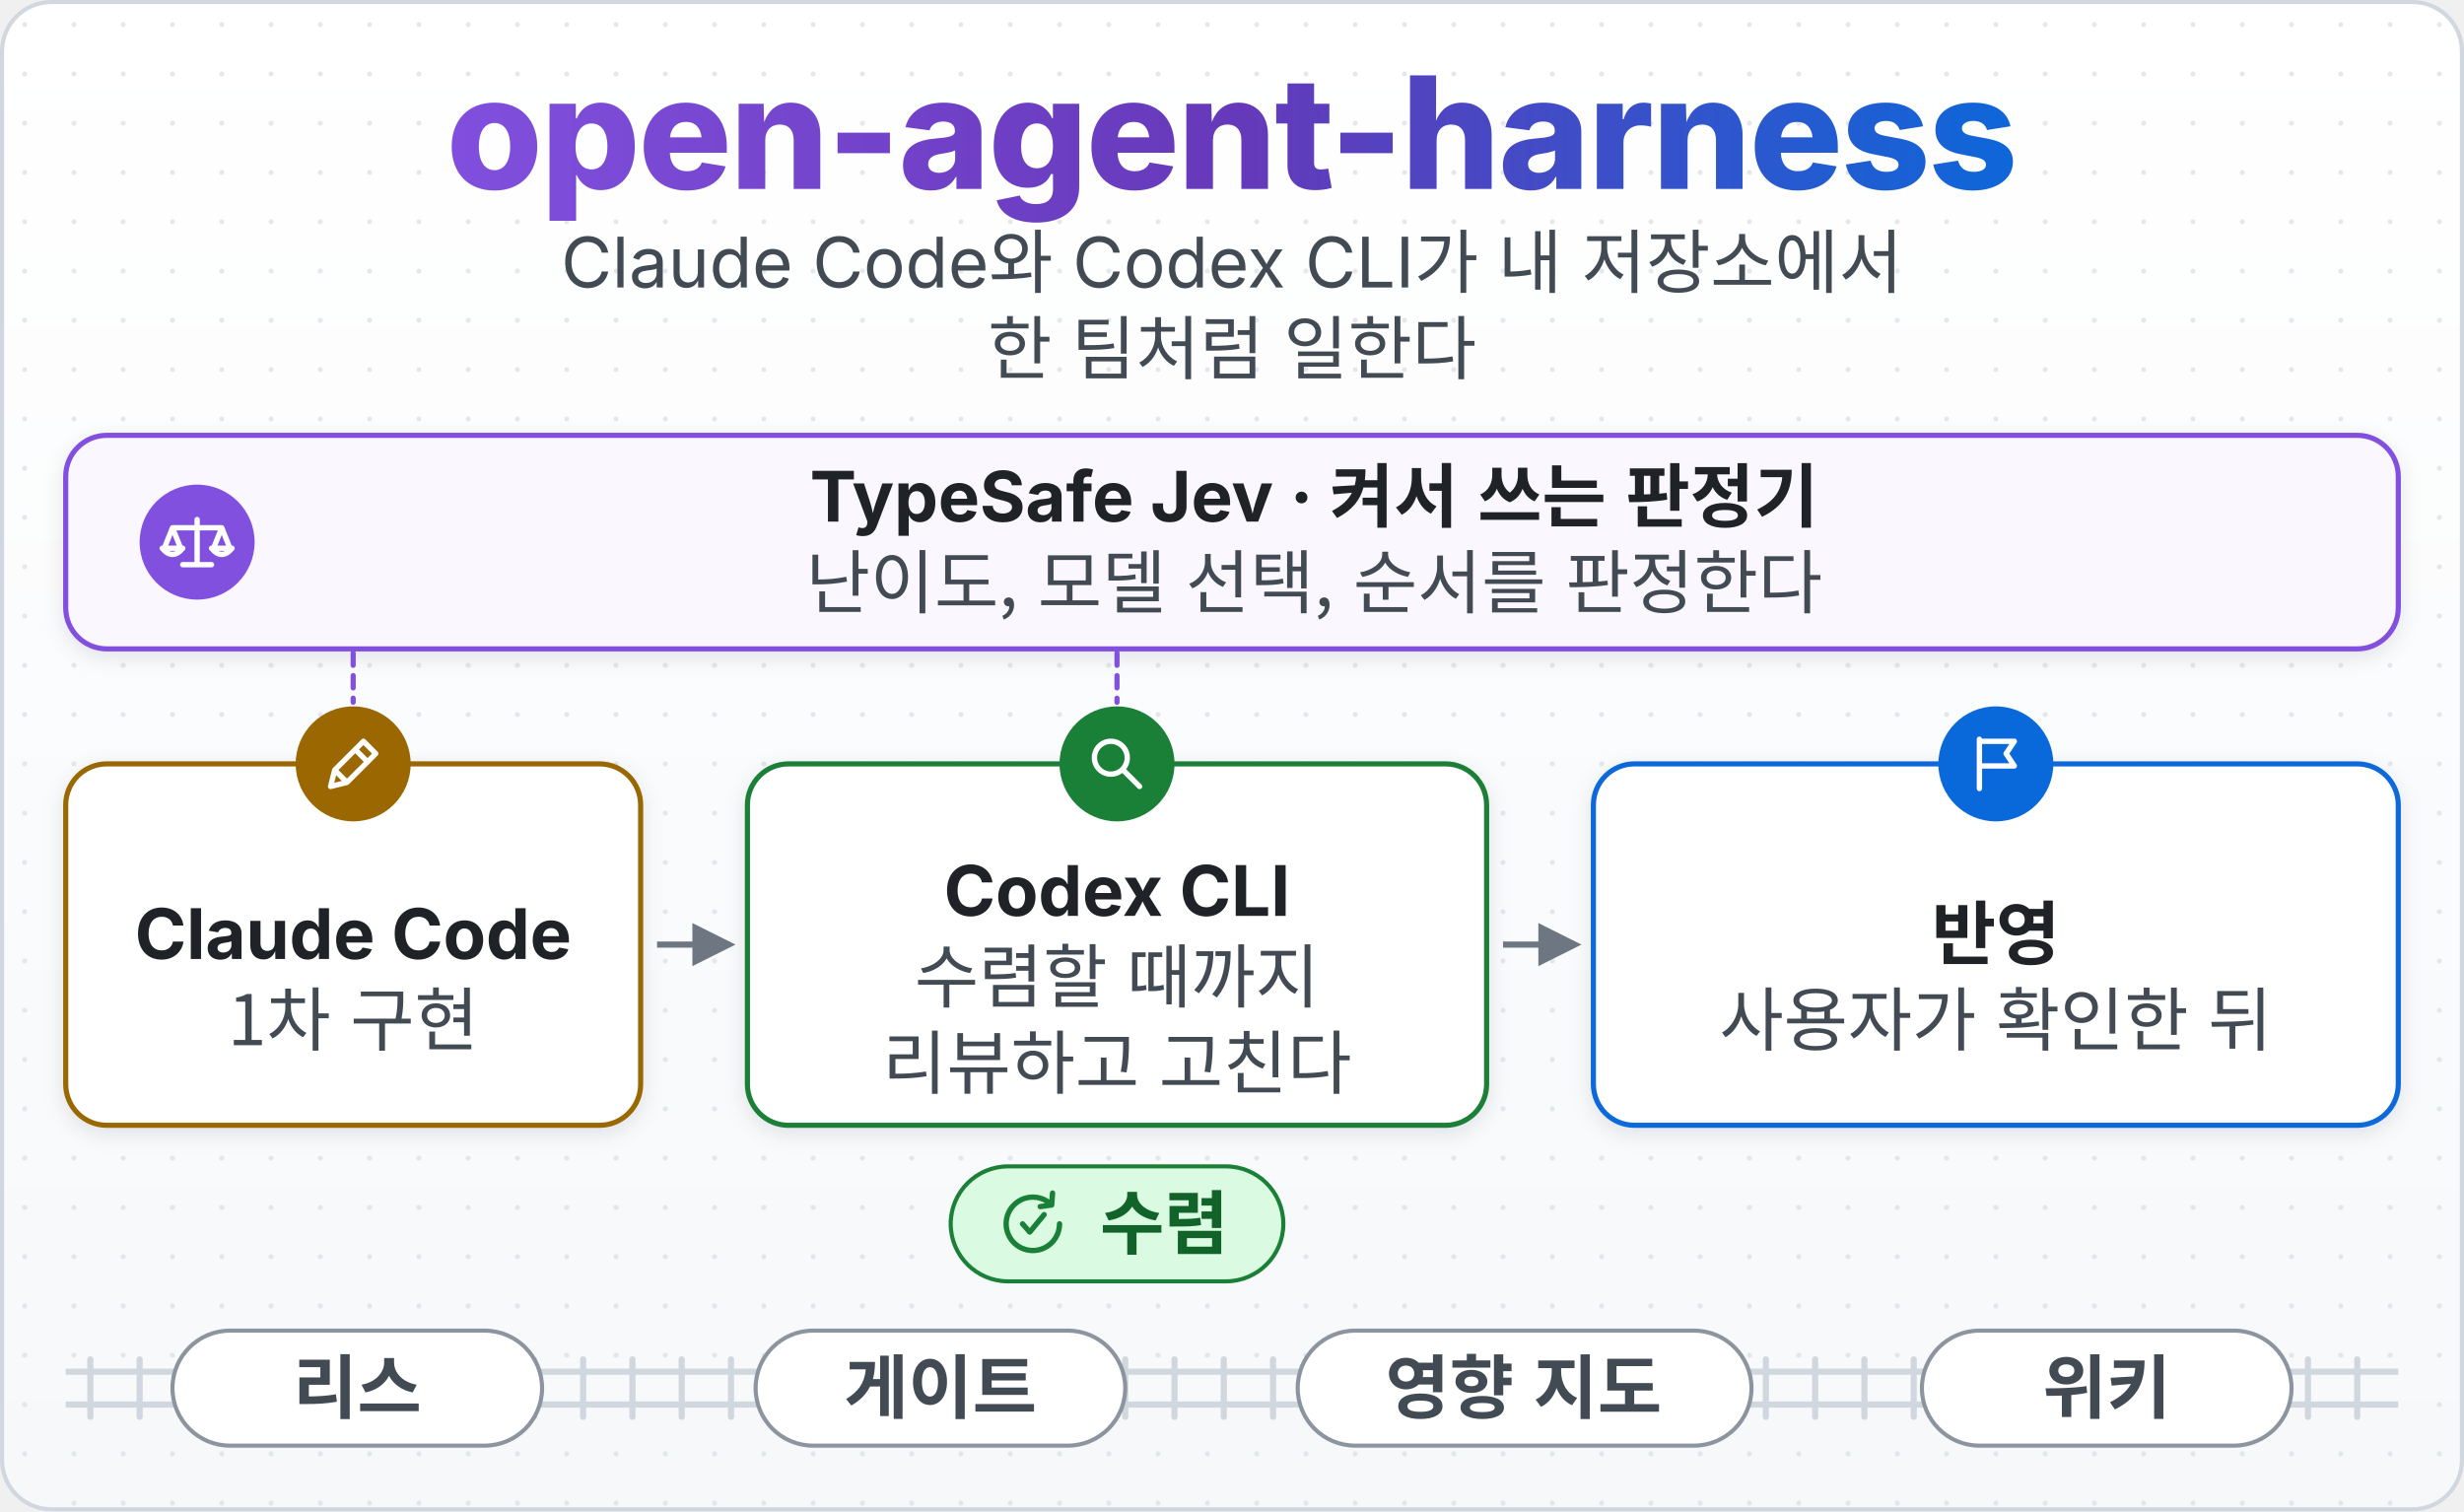
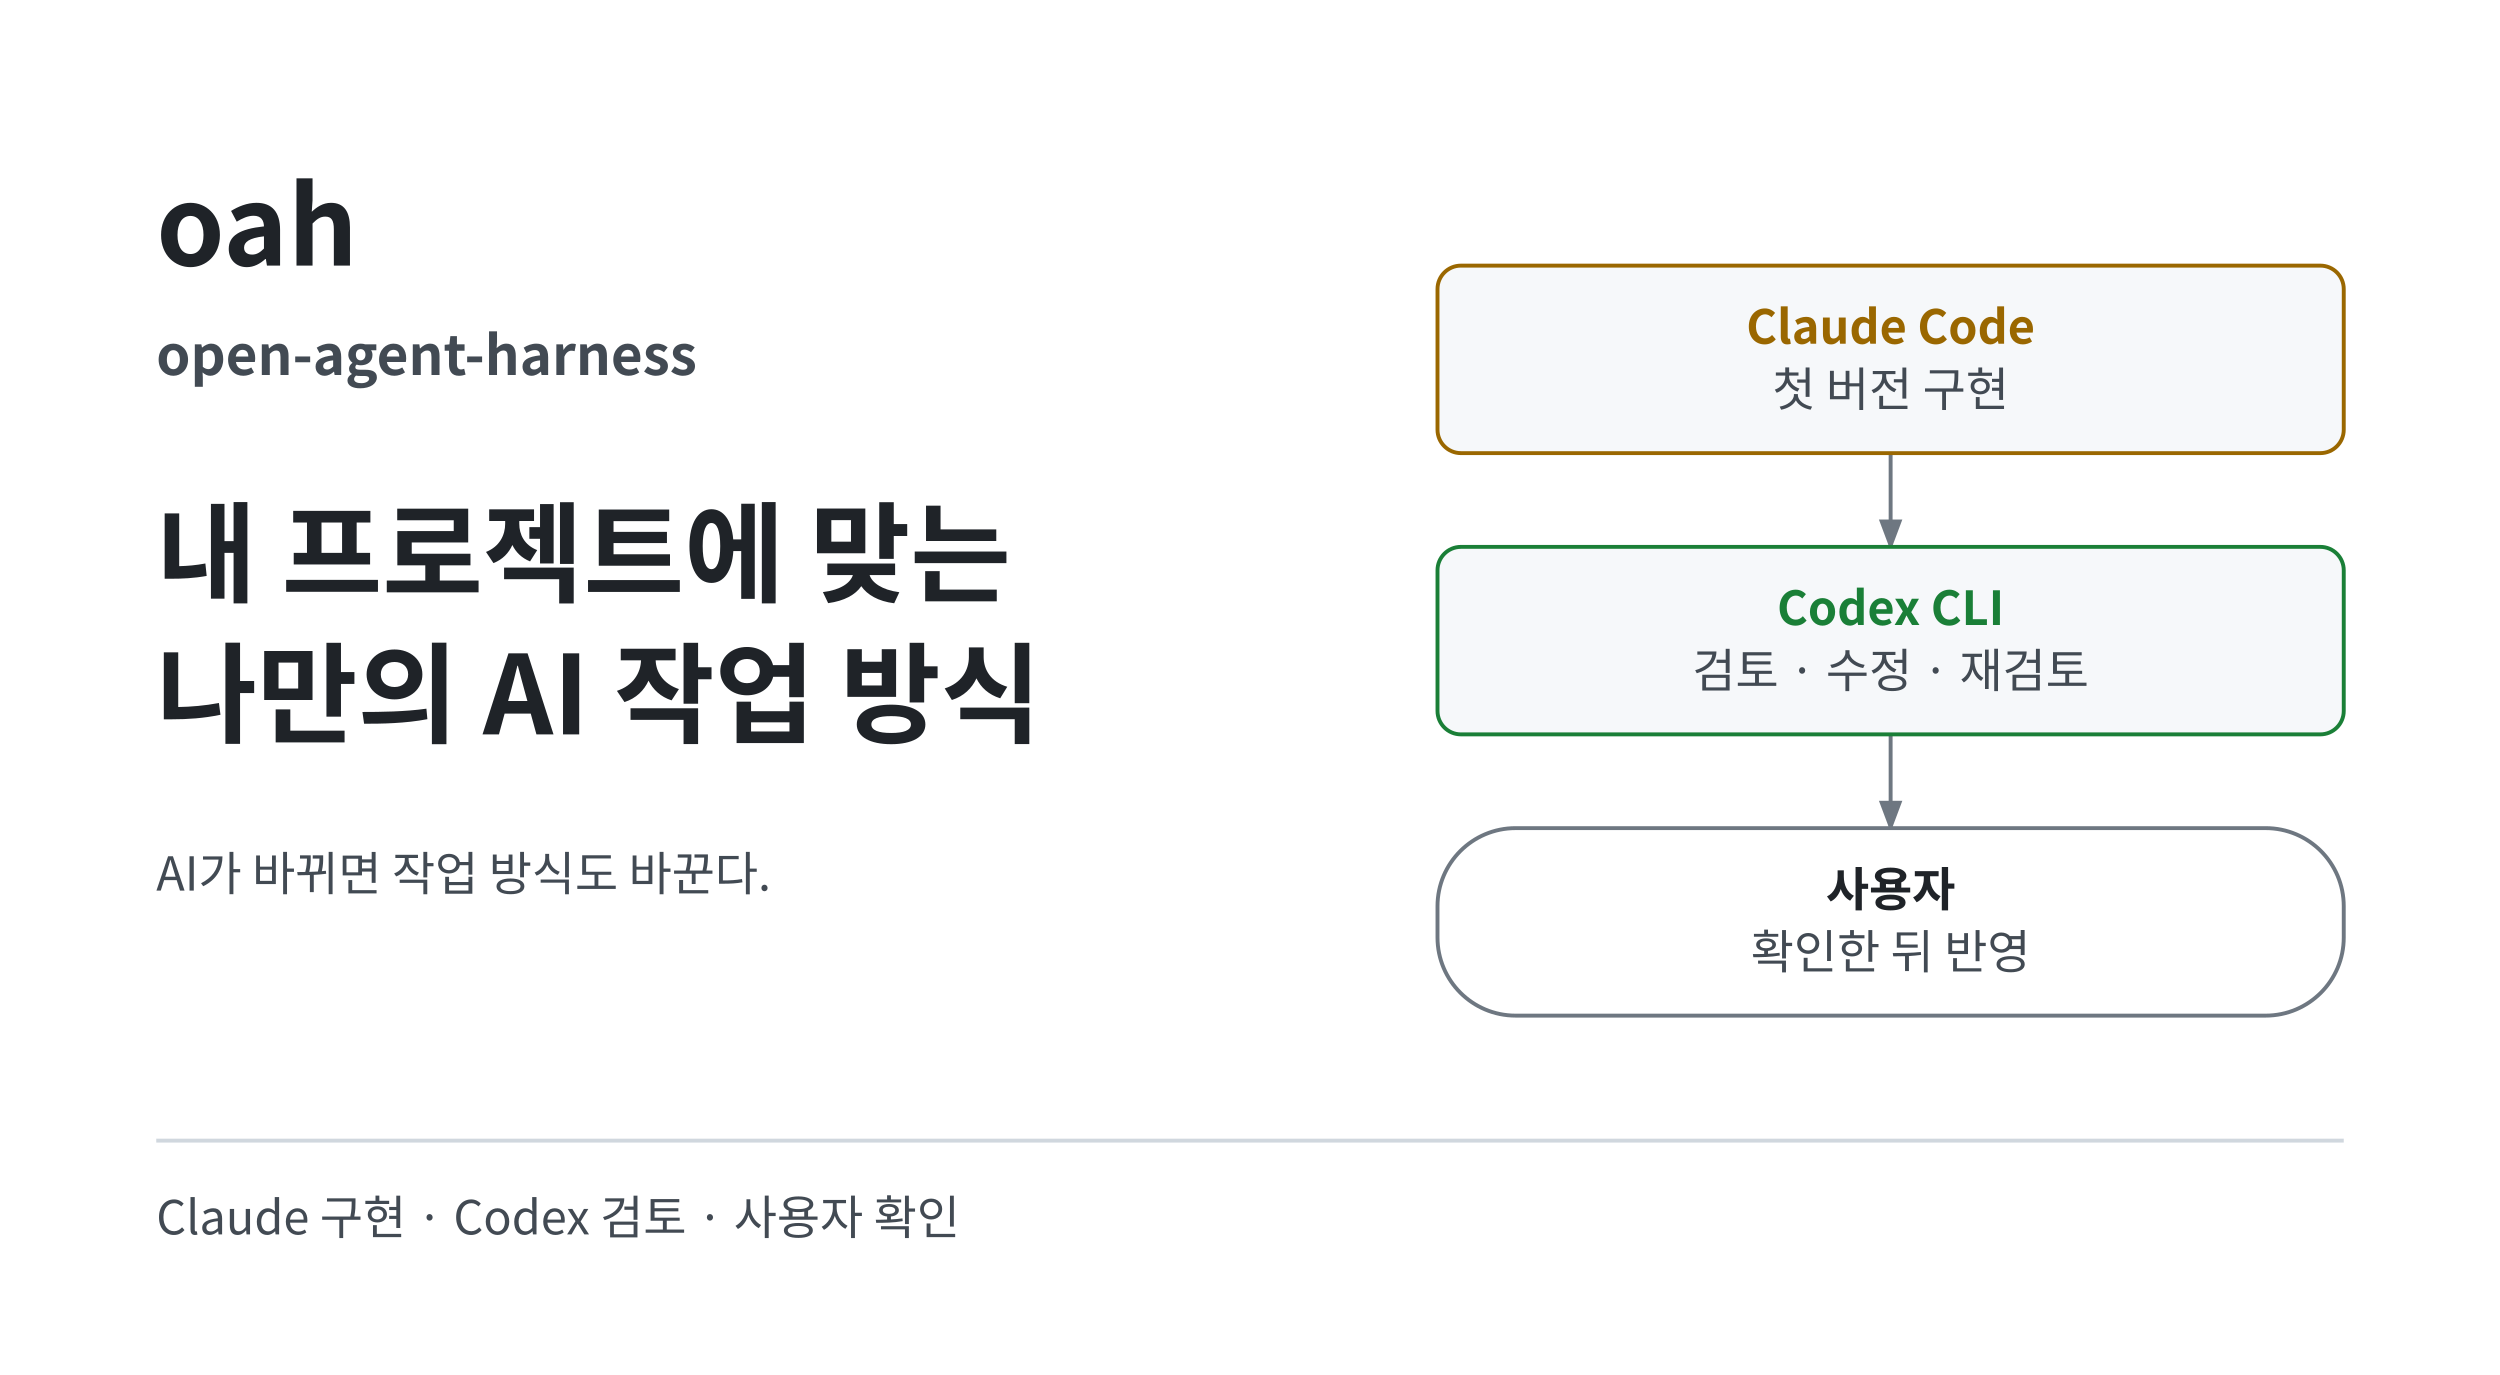
- <svg xmlns="http://www.w3.org/2000/svg" width="1200" height="736" viewBox="0 0 1200 736" role="img" aria-labelledby="title desc" xml:lang="ko">
+ <svg xmlns="http://www.w3.org/2000/svg" viewBox="0 0 640 352" role="img" aria-labelledby="banner-ko-light-title banner-ko-light-desc" id="banner-ko-light-root">
  <defs>
-     <linearGradient id="bg" x1="0" y1="0" x2="0" y2="1">
-       <stop offset="0" stop-color="#ffffff" />
-       <stop offset="1" stop-color="#f6f8fa" />
-     </linearGradient>
-     <linearGradient id="ink" gradientUnits="userSpaceOnUse" x1="200" y1="0" x2="1000" y2="0">
-       <stop offset="0" stop-color="#8250df" />
-       <stop offset="0.5" stop-color="#6639ba" />
-       <stop offset="1" stop-color="#0969da" />
-     </linearGradient>
-     <pattern id="grid" width="24" height="24" patternUnits="userSpaceOnUse">
-       <circle cx="12" cy="12" r="1.2" fill="#d8dee4" />
-     </pattern>
-     <filter id="shadow" x="-10%" y="-10%" width="120%" height="140%">
-       <feDropShadow dx="0" dy="3" stdDeviation="5" flood-color="#1f2328" flood-opacity="0.10" />
-     </filter>
-     <filter id="soft" x="-100%" y="-100%" width="300%" height="300%">
-       <feGaussianBlur stdDeviation="4" />
-     </filter>
-     <marker id="arrow" viewBox="0 0 10 10" refX="8" refY="5" markerWidth="7" markerHeight="7" orient="auto">
-       <path d="M0,0 L10,5 L0,10 z" fill="#6e7781" />
+     <style>#banner-ko-light-root { font-family: "Apple SD Gothic Neo", "Malgun Gothic", "Noto Sans KR", "Noto Sans CJK KR", system-ui, -apple-system, "Segoe UI", sans-serif; color: #1f2328; }
+       #banner-ko-light-root .diagram-container { width: 100%; overflow-x: auto; }
+       #banner-ko-light-root .title { font-size: 28px; font-weight: 600; }
+       #banner-ko-light-root .group { font-size: 14px; font-weight: 600; }
+       #banner-ko-light-root .node { font-size: 12px; font-weight: 600; }
+       #banner-ko-light-root .label { font-size: 12px; font-weight: 400; }
+       #banner-ko-light-root .mono { font-family: ui-monospace, "SFMono-Regular", Consolas, monospace; font-size: 8px; }
+       #banner-ko-light-root .arrow-label { font-family: "Apple SD Gothic Neo", "Malgun Gothic", "Noto Sans KR", "Noto Sans CJK KR", system-ui, -apple-system, "Segoe UI", sans-serif; font-size: 12px; font-weight: 500; }
+       @media print {
+ #banner-ko-light-root .diagram-container { overflow-x: visible; }
+ }</style>
+     <marker id="banner-ko-light-arrow" markerWidth="8" markerHeight="6" refX="7" refY="3" orient="auto">
+       <polygon points="0 0, 8 3, 0 6" fill="#6e7781" />
+     </marker>
+     <marker id="banner-ko-light-arrow-accent" markerWidth="8" markerHeight="6" refX="7" refY="3" orient="auto">
+       <polygon points="0 0, 8 3, 0 6" fill="#1a7f37" />
+     </marker>
+     <marker id="banner-ko-light-arrow-link" markerWidth="8" markerHeight="6" refX="7" refY="3" orient="auto">
+       <polygon points="0 0, 8 3, 0 6" fill="#0969da" />
    </marker>
  </defs>
-   <style>
- text { font-family: -apple-system, BlinkMacSystemFont, "Apple SD Gothic Neo", "Malgun Gothic", "Noto Sans KR", "Segoe UI", sans-serif; text-anchor: middle; }
- .title { font-size: 76px; font-weight: 800; fill: url(#ink); letter-spacing: -1px; }
- .pitch { font-size: 34px; fill: #424a53; }
- .jev { font-size: 34px; font-weight: 700; fill: #1f2328; }
- .jevhint { font-size: 34px; fill: #424a53; }
- .name { font-size: 34px; font-weight: 700; fill: #1f2328; }
- .hint { font-size: 34px; fill: #424a53; }
- .done { font-size: 34px; font-weight: 700; fill: #116329; }
- .rail { font-size: 34px; font-weight: 600; fill: #424a53; }
- .dot { animation: travel 8s ease-in-out infinite both; }
- .halo-claude { animation: glow-claude 8s ease-in-out infinite both; }
- .halo-codex { animation: glow-codex 8s ease-in-out infinite both; }
- .halo-land { animation: glow-land 8s ease-in-out infinite both; }
- .ring { transform-box: fill-box; transform-origin: center; animation: spin 8s ease-in-out infinite both; }
- .settle { animation: settle 8s ease-in-out infinite both; }
- .judge-link { animation: drift 6s linear infinite both; }
- @keyframes travel {
-   0% { transform: translate(314px, 460px); opacity: 0; }
-   3% { transform: translate(314px, 460px); opacity: 1; }
-   12% { transform: translate(362px, 460px); opacity: 1; }
-   15% { transform: translate(362px, 460px); opacity: 0; }
-   60% { transform: translate(726px, 460px); opacity: 0; }
-   63% { transform: translate(726px, 460px); opacity: 1; }
-   72% { transform: translate(774px, 460px); opacity: 1; }
-   75%, 100% { transform: translate(774px, 460px); opacity: 0; }
- }
- @keyframes glow-claude { 0%, 100% { opacity: 0; } 5% { opacity: 0.5; } 14% { opacity: 0; } }
- @keyframes glow-codex { 0%, 16%, 60%, 100% { opacity: 0; } 22%, 52% { opacity: 0.5; } }
- @keyframes glow-land { 0%, 72%, 92%, 100% { opacity: 0; } 78% { opacity: 0.5; } }
- @keyframes spin { 0%, 16% { transform: rotate(0deg); } 56%, 100% { transform: rotate(720deg); } }
- @keyframes settle { 0%, 8%, 62%, 100% { opacity: 1; } 14%, 56% { opacity: 0; } }
- @keyframes drift { to { stroke-dashoffset: -22; } }
- @media (prefers-reduced-motion: reduce) { * { animation: none !important; } }
- </style>
-   <rect x="1" y="1" width="1198" height="734" rx="24" fill="url(#bg)" stroke="#d0d7de" stroke-width="2" />
-   <path d="M25,2 H1175 Q1198,2 1198,25 V711 Q1198,734 1175,734 H25 Q2,734 2,711 V25 Q2,2 25,2 Z" fill="url(#grid)" opacity="0.7" />
-   <text class="title" x="600" y="92">open-agent-harness</text>
-   <text class="pitch" x="600" y="140">Claude Code와 Codex CLI가 내 저장소에서</text>
-   <text class="pitch" x="600" y="182">한 팀처럼 일한다</text>
-   <rect x="32" y="212" width="1136" height="104" rx="20" fill="#fbf7ff" stroke="#8250df" stroke-width="2.5" filter="url(#shadow)" />
-   <circle cx="96" cy="264" r="28" fill="#8250df" />
-   <g transform="translate(96 264)" fill="none" stroke="#ffffff" stroke-width="2.6" stroke-linecap="round" stroke-linejoin="round">
-     <path d="M0,-11 L0,10 M-7,11 L7,11 M-12,-7 L12,-7 M-12,-7 L-16,3 M-12,-7 L-8,3 M12,-7 L8,3 M12,-7 L16,3" />
-     <path d="M-17,3 Q-12,9 -7,3 Z M7,3 Q12,9 17,3 Z" />
-   </g>
-   <text class="jev" x="640" y="254">TypeSafe Jev · 켜서 쓰는 판정기</text>
-   <text class="jevhint" x="640" y="296">난이도, 모델 선택, 순서를 판정한다</text>
-   <line class="judge-link" x1="172" y1="318" x2="172" y2="342" stroke="#8250df" stroke-width="2.5" stroke-dasharray="6 5" stroke-linecap="round" />
-   <line class="judge-link" x1="544" y1="318" x2="544" y2="342" stroke="#8250df" stroke-width="2.5" stroke-dasharray="6 5" stroke-linecap="round" />
-   <rect x="32" y="372" width="280" height="176" rx="20" fill="#ffffff" stroke="#9a6700" stroke-width="2.5" filter="url(#shadow)" />
-   <text class="name" x="172" y="467">Claude Code</text>
-   <text class="hint" x="172" y="509">1차 구현</text>
-   <circle class="halo halo-claude" cx="172" cy="372" r="36" fill="none" stroke="#9a6700" stroke-width="3" opacity="0" />
-   <circle cx="172" cy="372" r="28" fill="#9a6700" />
-   <g transform="translate(172 372)" fill="none" stroke="#ffffff" stroke-width="2.6" stroke-linecap="round" stroke-linejoin="round">
-     <path d="M-11,11 L-9,3 L5,-11 L11,-5 L-3,9 Z M1,-7 L7,-1 M-9,3 L-3,9" />
-   </g>
-   <rect x="364" y="372" width="360" height="176" rx="20" fill="#ffffff" stroke="#1a7f37" stroke-width="2.5" filter="url(#shadow)" />
-   <text class="name" x="544" y="446">Codex CLI</text>
-   <text class="hint" x="544" y="488">수렴할 때까지</text>
-   <text class="hint" x="544" y="530">리뷰하고 고친다</text>
-   <circle class="halo halo-codex" cx="544" cy="372" r="36" fill="none" stroke="#1a7f37" stroke-width="3" opacity="0" />
-   <circle cx="544" cy="372" r="28" fill="#1a7f37" />
-   <g transform="translate(544 372)" fill="none" stroke="#ffffff" stroke-width="2.6" stroke-linecap="round" stroke-linejoin="round">
-     <circle cx="-3" cy="-3" r="8" />
-     <path d="M3,3 L11,11" />
-   </g>
-   <rect x="776" y="372" width="392" height="176" rx="20" fill="#ffffff" stroke="#0969da" stroke-width="2.5" filter="url(#shadow)" />
-   <text class="name" x="972" y="467">반영</text>
-   <text class="hint" x="972" y="509">사용자가 확인한 뒤</text>
-   <circle class="halo halo-land" cx="972" cy="372" r="36" fill="none" stroke="#0969da" stroke-width="3" opacity="0" />
-   <circle cx="972" cy="372" r="28" fill="#0969da" />
-   <g transform="translate(972 372)" fill="none" stroke="#ffffff" stroke-width="2.6" stroke-linecap="round" stroke-linejoin="round">
-     <path d="M-8,12 L-8,-12 M-8,-11 L9,-11 L5,-5 L9,1 L-8,1" />
-   </g>
-   <line x1="320" y1="460" x2="354" y2="460" stroke="#6e7781" stroke-width="3" marker-end="url(#arrow)" />
-   <line x1="732" y1="460" x2="766" y2="460" stroke="#6e7781" stroke-width="3" marker-end="url(#arrow)" />
-   <rect x="463" y="568" width="162" height="56" rx="28" fill="#dafbe1" stroke="#1a7f37" stroke-width="2" />
-   <g transform="translate(503 596)" fill="none" stroke="#1a7f37" stroke-width="2.6" stroke-linecap="round" stroke-linejoin="round">
-     <path class="ring" d="M13,0 A13,13 0 1 1 9.2,-9.2 M9.2,-9.2 L9.6,-15 M9.2,-9.2 L3.6,-8.4" />
-     <path class="settle" d="M-5,0 L-1.5,4 L5.5,-4.5" />
-   </g>
-   <g class="settle">
-     <text class="done" x="567" y="608">수렴</text>
-   </g>
-   <line x1="32" y1="668" x2="1168" y2="668" stroke="#d0d7de" stroke-width="3" />
-   <line x1="32" y1="684" x2="1168" y2="684" stroke="#d0d7de" stroke-width="3" />
-   <path d="M44,662 V690 M68,662 V690 M92,662 V690 M116,662 V690 M140,662 V690 M164,662 V690 M188,662 V690 M212,662 V690 M236,662 V690 M260,662 V690 M284,662 V690 M308,662 V690 M332,662 V690 M356,662 V690 M380,662 V690 M404,662 V690 M428,662 V690 M452,662 V690 M476,662 V690 M500,662 V690 M524,662 V690 M548,662 V690 M572,662 V690 M596,662 V690 M620,662 V690 M644,662 V690 M668,662 V690 M692,662 V690 M716,662 V690 M740,662 V690 M764,662 V690 M788,662 V690 M812,662 V690 M836,662 V690 M860,662 V690 M884,662 V690 M908,662 V690 M932,662 V690 M956,662 V690 M980,662 V690 M1004,662 V690 M1028,662 V690 M1052,662 V690 M1076,662 V690 M1100,662 V690 M1124,662 V690 M1148,662 V690" stroke="#d0d7de" stroke-width="3" stroke-linecap="round" />
-   <rect x="84" y="648" width="180" height="56" rx="28" fill="#ffffff" stroke="#8c959f" stroke-width="2" />
-   <text class="rail" x="174" y="688">리스</text>
-   <rect x="368" y="648" width="180" height="56" rx="28" fill="#ffffff" stroke="#8c959f" stroke-width="2" />
-   <text class="rail" x="458" y="688">게이트</text>
-   <rect x="632" y="648" width="221" height="56" rx="28" fill="#ffffff" stroke="#8c959f" stroke-width="2" />
-   <text class="rail" x="742" y="688">영향 지도</text>
-   <rect x="936" y="648" width="180" height="56" rx="28" fill="#ffffff" stroke="#8c959f" stroke-width="2" />
-   <text class="rail" x="1026" y="688">위키</text>
-   <g class="dot" opacity="0">
-     <circle r="12" fill="#0969da" opacity="0.45" filter="url(#soft)" />
-     <circle r="6" fill="#0969da" />
-     <circle r="2.5" fill="#ffffff" />
-   </g>
+   <rect x="0" y="0" width="640" height="352" rx="0" fill="#ffffff" />
+   <line x1="484" y1="116" x2="484" y2="140" stroke="#6e7781" stroke-width="1" marker-end="url(#banner-ko-light-arrow)" />
+   <line x1="484" y1="188" x2="484" y2="212" stroke="#6e7781" stroke-width="1" marker-end="url(#banner-ko-light-arrow)" />
+   <text x="40" y="68" class="title" text-anchor="start" fill="#1f2328">oah</text>
+   <text x="40" y="96" class="group" text-anchor="start" fill="#424a53">open-agent-harness</text>
+   <text x="40" y="152" class="title" text-anchor="start" fill="#1f2328">내 프로젝트에 맞는</text>
+   <text x="40" y="188" class="title" text-anchor="start" fill="#1f2328">나만의 AI 작업 방식</text>
+   <text x="40" y="228" class="label" text-anchor="start" fill="#424a53">AI가 바뀌면 작업 방식도 바꾼다.</text>
+   <rect x="368" y="68" width="232" height="48" rx="6" fill="#f6f8fa" stroke="#9a6700" stroke-width="1" />
+   <text x="484.0" y="88" class="node" text-anchor="middle" fill="#9a6700">Claude Code</text>
+   <text x="484.0" y="104" class="label" text-anchor="middle" fill="#424a53">첫 버전 구현</text>
+   <rect x="368" y="140" width="232" height="48" rx="6" fill="#f6f8fa" stroke="#1a7f37" stroke-width="1" />
+   <text x="484.0" y="160" class="node" text-anchor="middle" fill="#1a7f37">Codex CLI</text>
+   <text x="484.0" y="176" class="label" text-anchor="middle" fill="#424a53">검토 · 수정 · 재검토</text>
+   <rect x="368" y="212" width="232" height="48" rx="20" fill="#ffffff" stroke="#6e7781" stroke-width="1" />
+   <text x="484.0" y="232" class="node" text-anchor="middle" fill="#1f2328">사용자</text>
+   <text x="484.0" y="248" class="label" text-anchor="middle" fill="#424a53">확인한 뒤 반영</text>
+   <line x1="40" y1="292" x2="600" y2="292" stroke="#d0d7de" stroke-width="1" />
+   <text x="40" y="316" class="label" text-anchor="start" fill="#424a53">Claude 구현 · Codex 검토 · 사용자 확인</text>
</svg>
